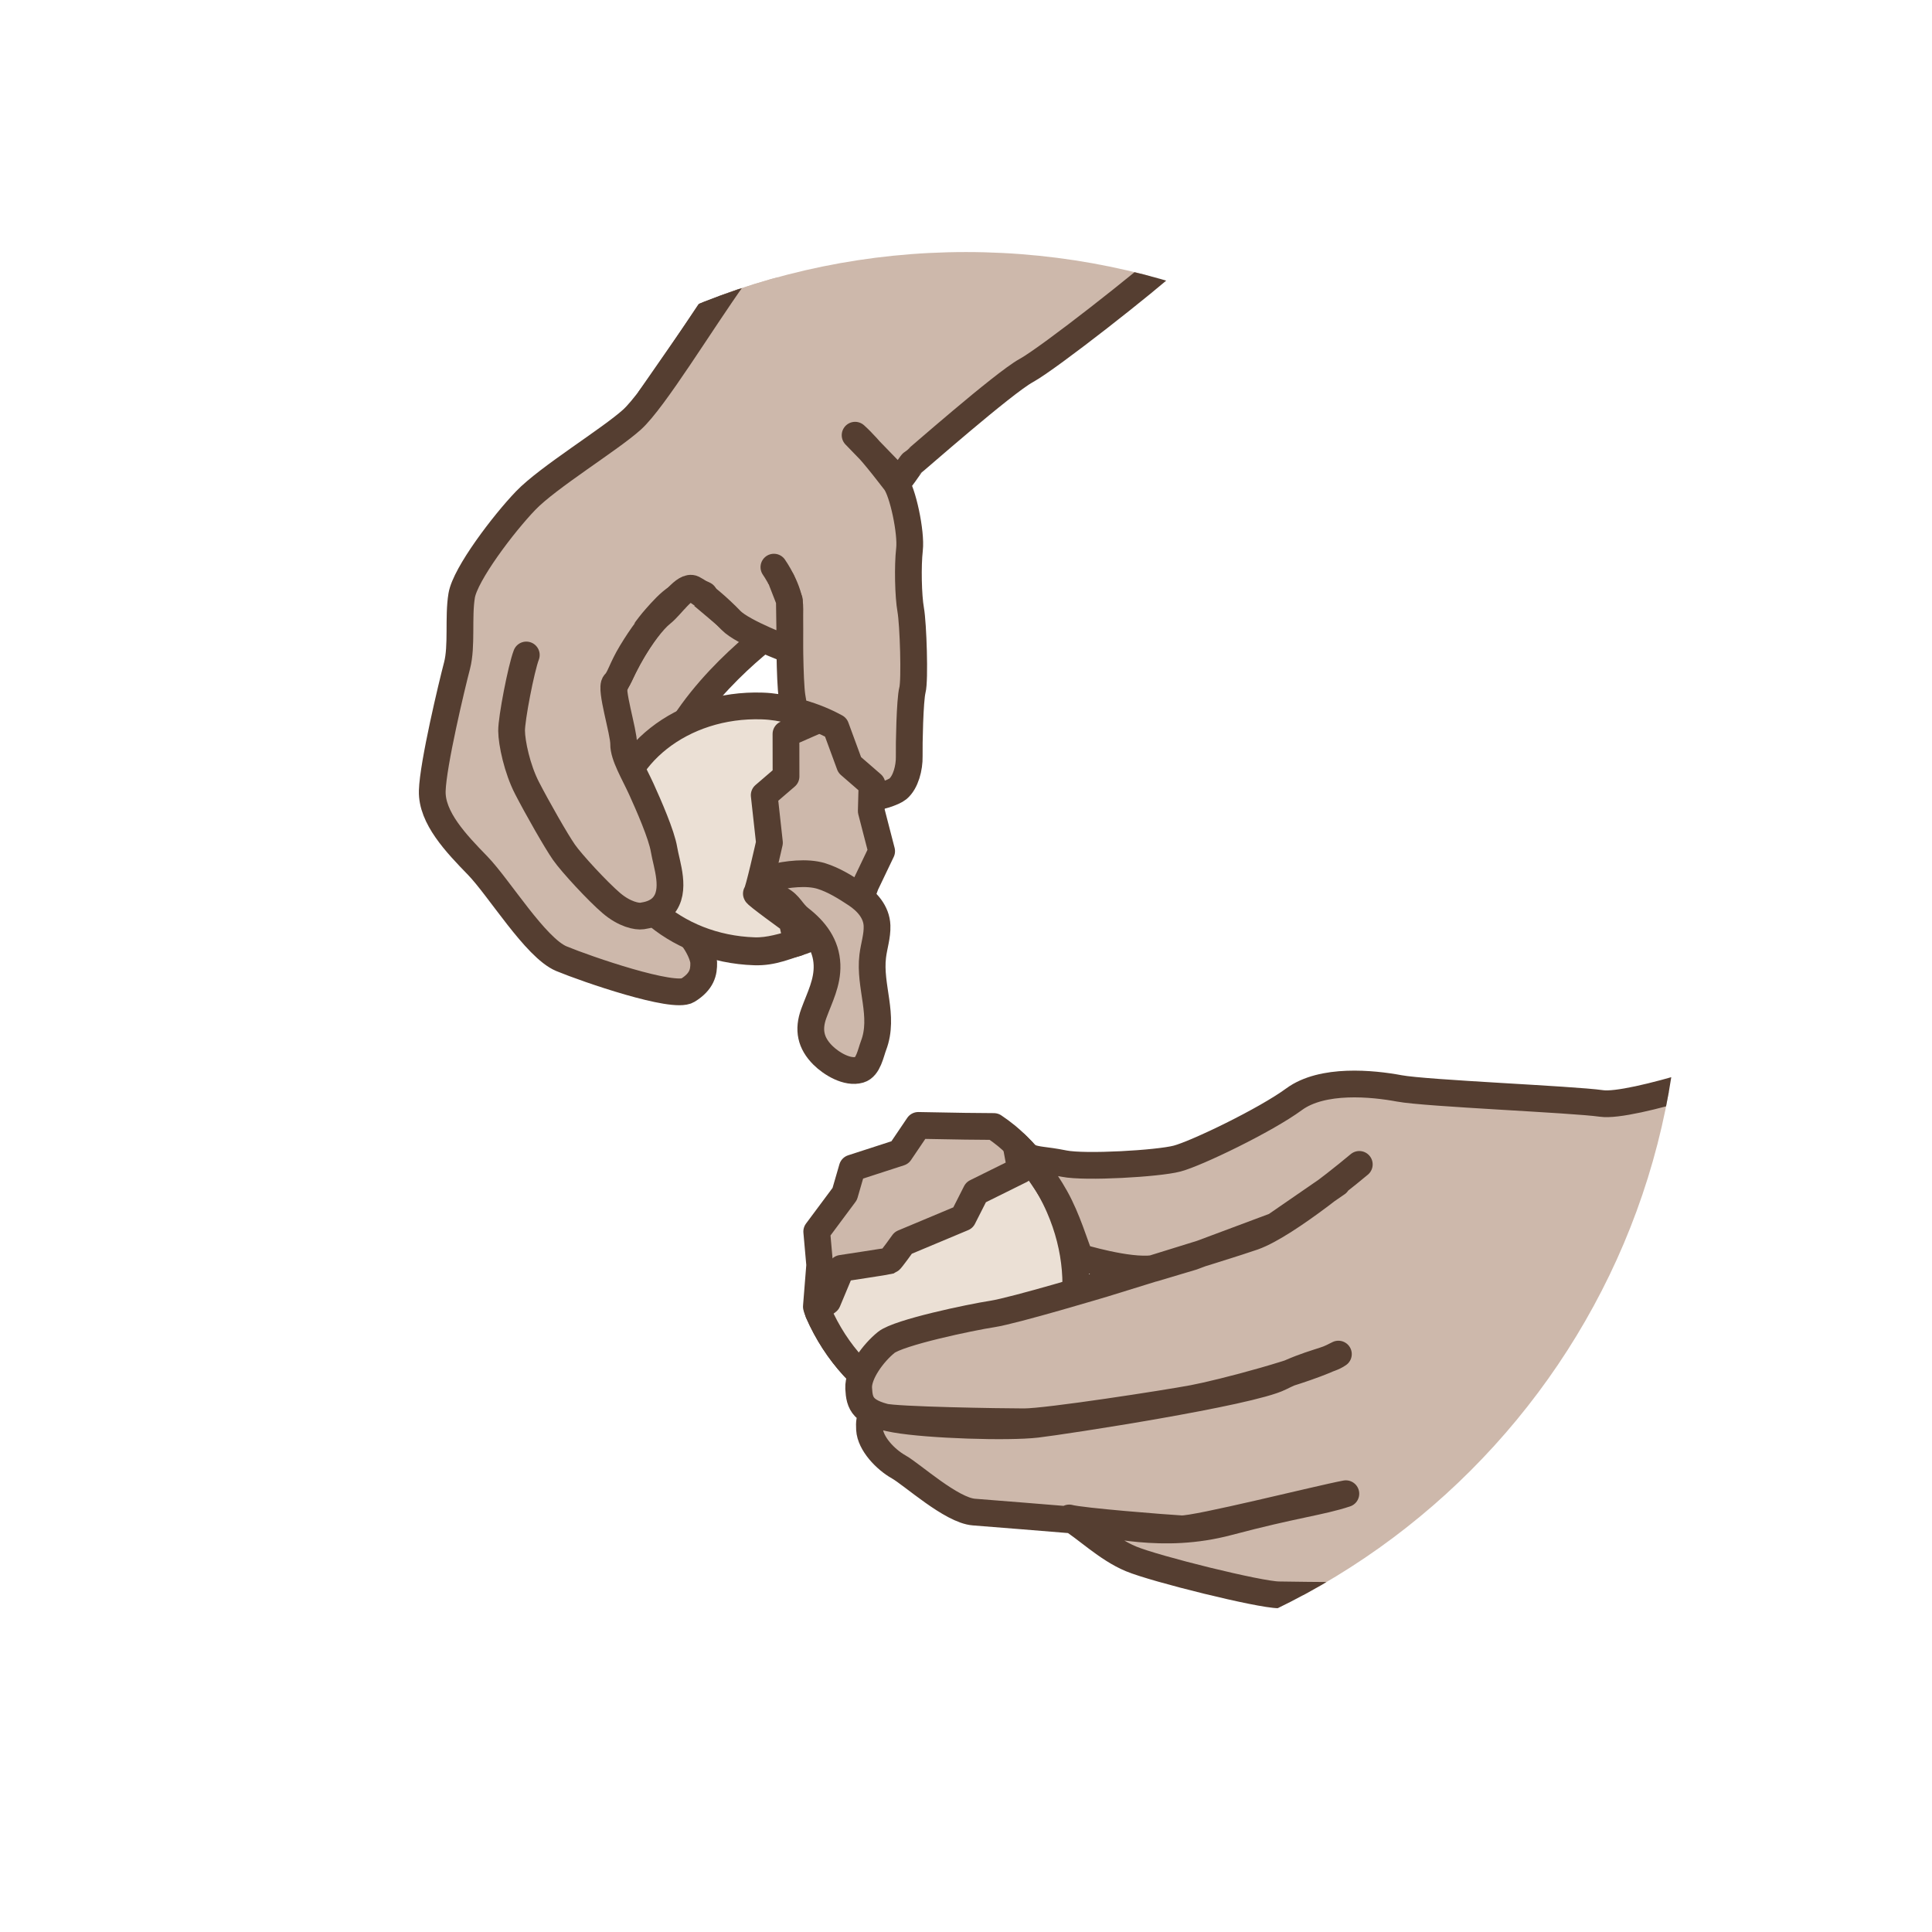
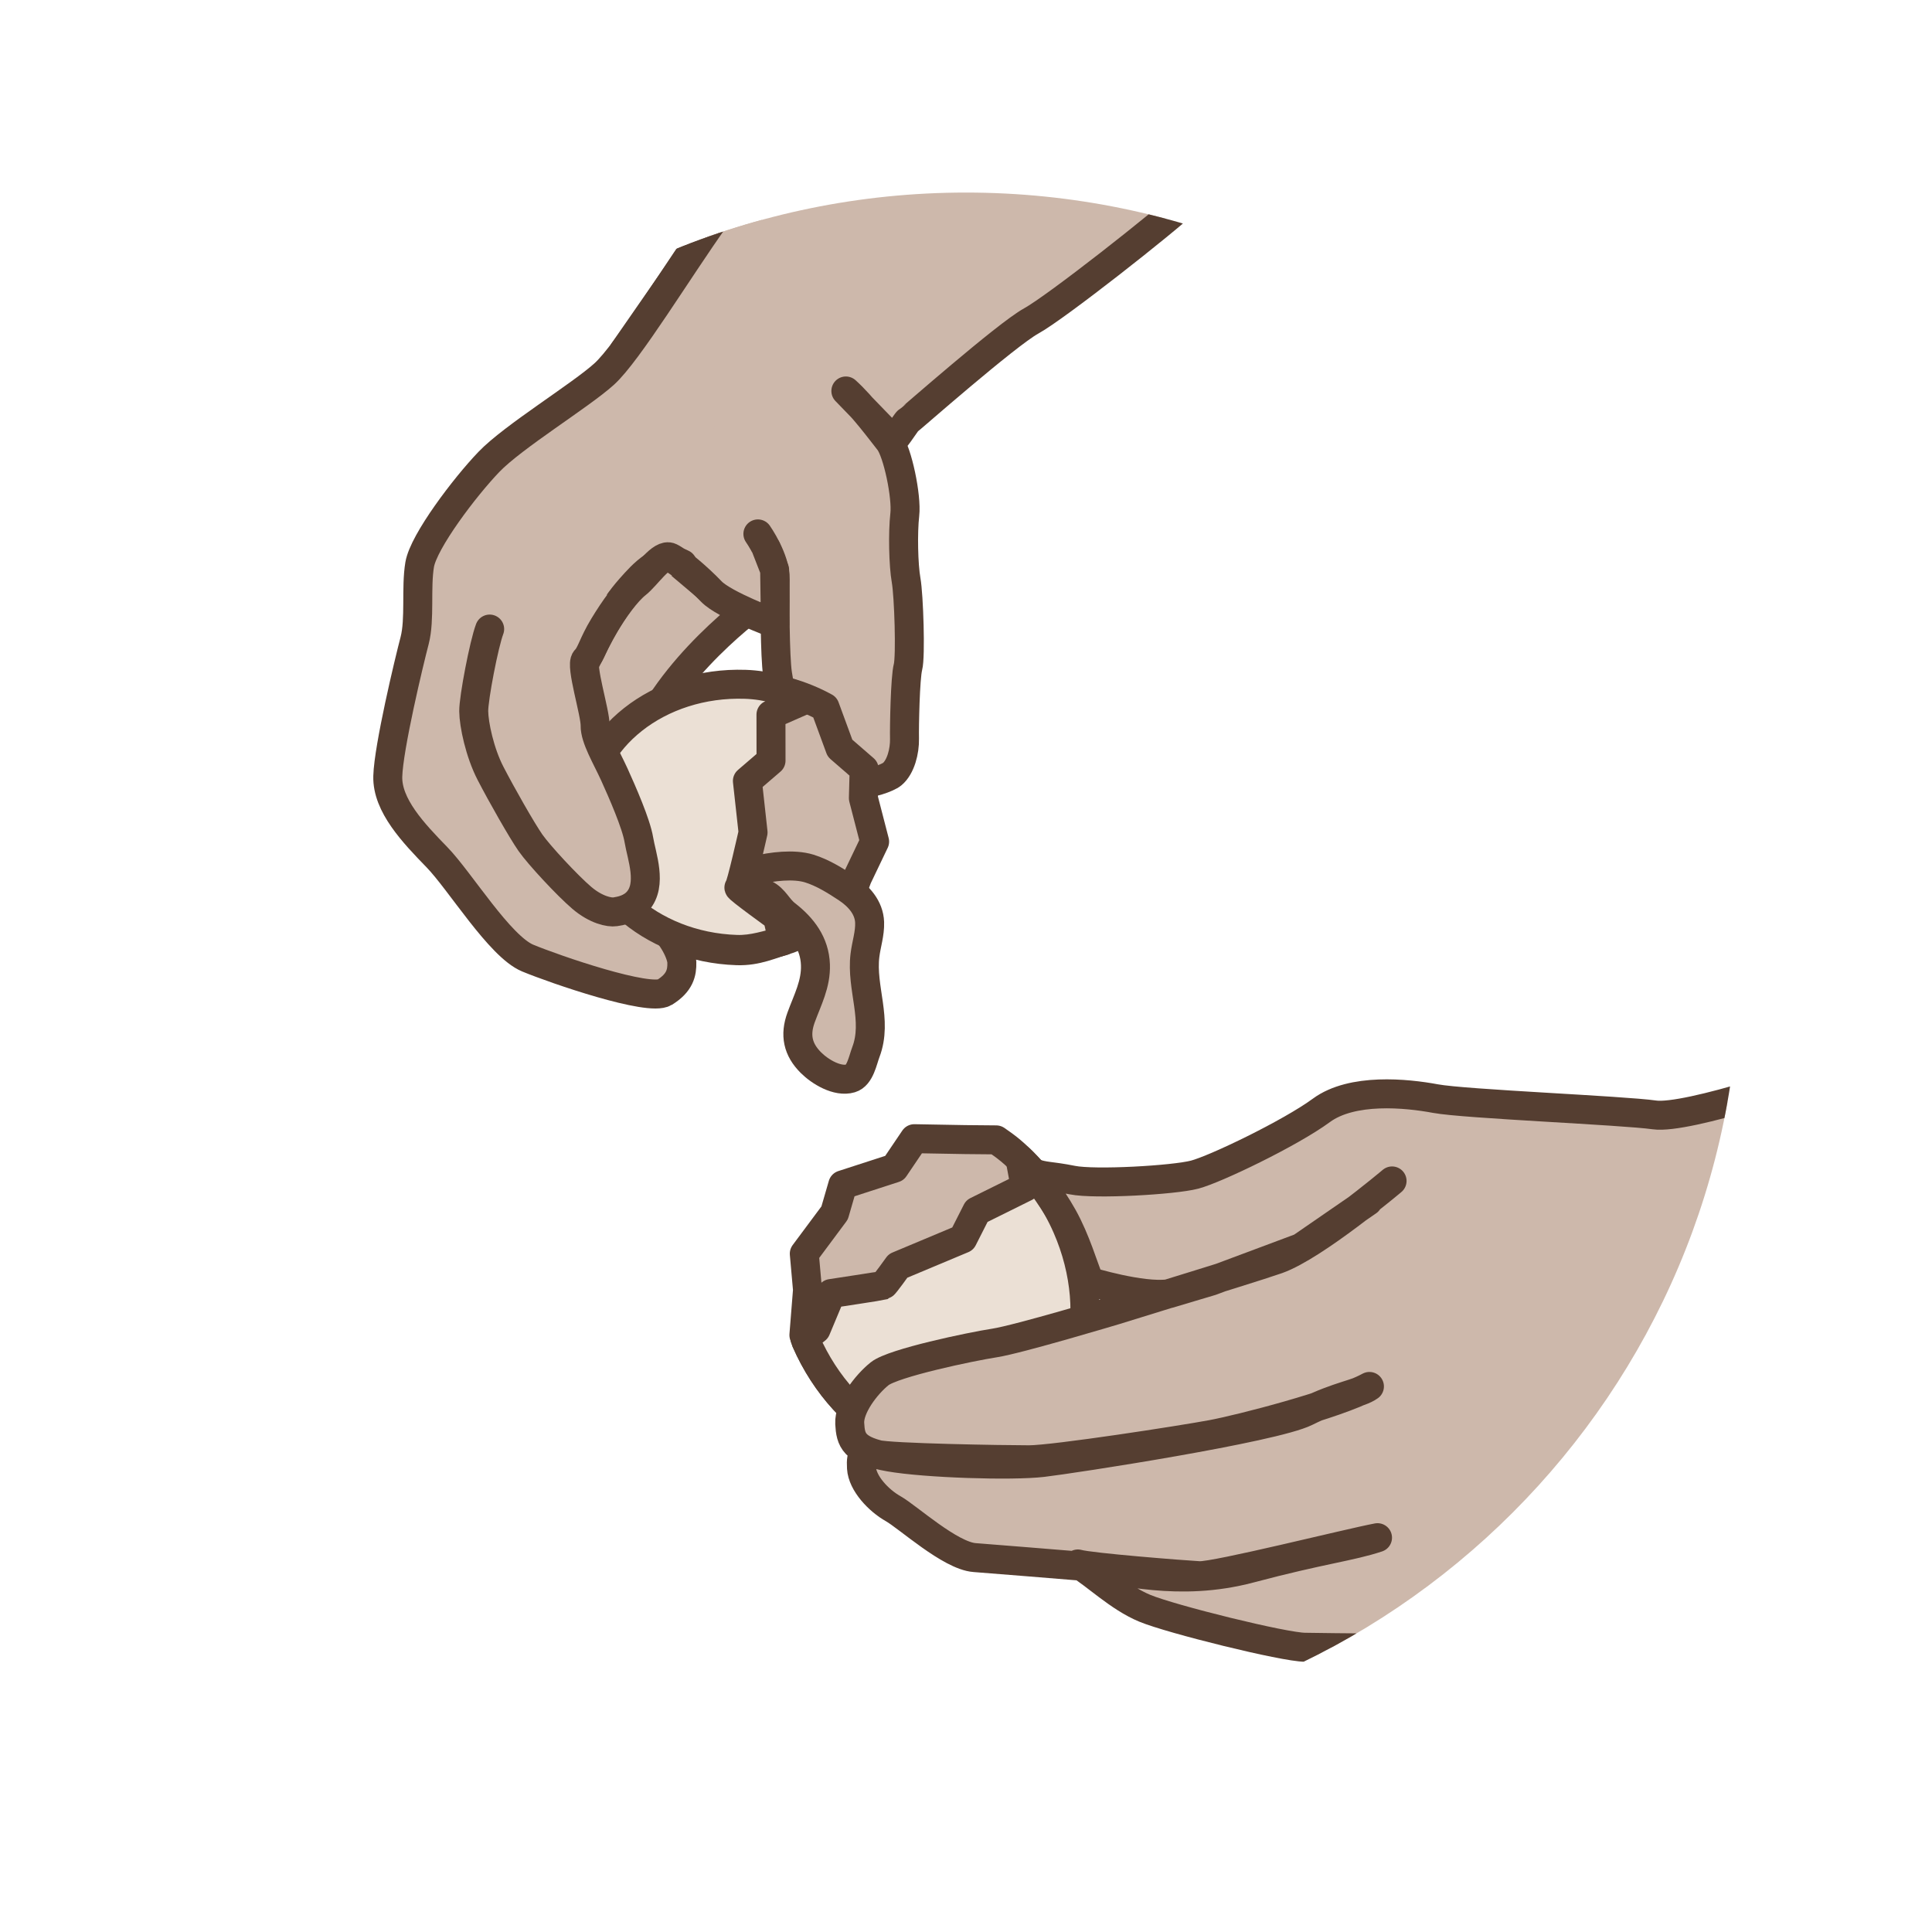
- <svg xmlns="http://www.w3.org/2000/svg" xmlns:xlink="http://www.w3.org/1999/xlink" version="1.1" id="Layer_1" x="0px" y="0px" width="65px" height="65px" viewBox="0 0 65 65" enable-background="new 0 0 65 65" xml:space="preserve">
+ <svg xmlns="http://www.w3.org/2000/svg" xmlns:xlink="http://www.w3.org/1999/xlink" version="1.1" id="Layer_1" x="0px" y="0px" width="60px" height="60px" viewBox="0 0 60 60" enable-background="new 0 0 60 60" xml:space="preserve">
  <g>
    <defs>
-       <path id="SVGID_1_" d="M32.499,56.52C19.255,56.52,8.48,45.744,8.48,32.5c0-13.246,10.774-24.02,24.019-24.02    c13.245,0,24.021,10.773,24.021,24.02C56.52,45.744,45.744,56.52,32.499,56.52z" />
+       <path id="SVGID_27_" d="M29.999,54.02C16.755,54.02,5.98,43.244,5.98,30c0-13.246,10.774-24.02,24.019-24.02    C43.244,5.98,54.02,16.754,54.02,30C54.02,43.244,43.244,54.02,29.999,54.02z" />
    </defs>
    <clipPath id="SVGID_2_">
-       <use xlink:href="#SVGID_1_" overflow="visible" />
+       <use xlink:href="#SVGID_27_" overflow="visible" />
    </clipPath>
-     <path clip-path="url(#SVGID_2_)" fill="#CDB8AB" stroke="#553E31" stroke-width="0.9" stroke-linecap="round" stroke-linejoin="round" stroke-miterlimit="10" d="   M26.254,21.063c0,0-2.588,1.771-3.738,4.179s-2.256,1.828-2.256,1.828l-1.184-4.681l4.314-3.392l1.689,0.999L26.254,21.063z" />
-     <path clip-path="url(#SVGID_2_)" fill="#CDB8AB" stroke="#553E31" stroke-width="0.9" stroke-linecap="round" stroke-linejoin="round" stroke-miterlimit="10" d="   M26.037,19.081c0,0,0.551,0.783,0.537,1.404c-0.014,0.619-0.008,2.412,0.072,2.942c0.078,0.529,0.406,2.21,0.934,2.625   s1.104,0.807,1.527,0.802c0.424-0.004,0.957-0.193,1.102-0.313c0.265-0.222,0.389-0.714,0.381-1.096s0.021-1.899,0.108-2.23   c0.087-0.33,0.027-2.223-0.058-2.696c-0.084-0.473-0.105-1.478-0.041-2.037c0.064-0.558-0.224-1.947-0.49-2.282   c-0.266-0.335-0.818-1.087-1.34-1.558l1.484,1.532c0.238-0.304,0.406-0.585,0.45-0.609c0.044-0.023,3.051-2.674,3.823-3.098   s4.117-3.058,4.857-3.752c0.74-0.696,2.728-3.312,3.245-4.041L27.85,3.12l-0.703,1.328l-1.443,3.05l-1.814,2.998L21.875,13.4   l-1.231,3.202l1.688,2.769l1.156,0.537l1.276,1.077l1.736,0.362" />
-     <path clip-path="url(#SVGID_2_)" fill="#CDB8AB" stroke="#553E31" stroke-width="0.9" stroke-linecap="round" stroke-linejoin="round" stroke-miterlimit="10" d="   M27.29,31.546l1.464-0.789l0.373-1.002l0.535-1.118l-0.349-1.35l0.024-0.901l-0.75-0.651l-0.467-1.27   c-0.717-0.392-1.551-0.642-2.461-0.673c-2.691-0.089-4.936,1.682-5.011,3.957c-0.075,2.273,2.048,4.188,4.739,4.276   c0.627,0.021,1.063-0.203,1.613-0.364L27.29,31.546z" />
-     <path clip-path="url(#SVGID_2_)" fill="#CDB8AB" stroke="#553E31" stroke-width="0.9" stroke-linecap="round" stroke-linejoin="round" stroke-miterlimit="10" d="   M27.543,3.394c0,0-1.75,4.357-2.85,5.896c-1.099,1.537-2.691,4.159-3.43,4.827c-0.737,0.667-2.83,1.945-3.578,2.726   c-0.748,0.778-2.03,2.47-2.152,3.192c-0.121,0.724,0.016,1.695-0.156,2.357c-0.174,0.662-0.809,3.315-0.834,4.217   c-0.025,0.9,0.8,1.766,1.523,2.509c0.723,0.743,1.951,2.773,2.822,3.136c0.87,0.36,3.772,1.356,4.251,1.063   c0.478-0.296,0.544-0.61,0.536-0.931c-0.01-0.32-0.398-1.014-0.76-1.179c-0.288-0.132-0.73-0.447-1.008-0.501l-1.89-1.272   c0,0-0.907-4.257-0.917-4.219c0.018-0.07,0.158-0.19,0.203-0.25c0.162-0.212,0.321-0.427,0.479-0.643   c0.311-0.426,0.674-0.809,0.908-1.285c0.389-0.794,0.795-1.599,1.384-2.265c0.39-0.439,0.967-1.103,1.62-0.76" />
-     <path clip-path="url(#SVGID_2_)" fill="#EBE0D5" stroke="#553E31" stroke-width="0.9" stroke-linecap="round" stroke-linejoin="round" stroke-miterlimit="10" d="   M26.645,30.979c0,0-1.254-0.904-1.196-0.917s0.438-1.711,0.438-1.711l-0.176-1.598l0.734-0.631l-0.002-1.429l1.093-0.48   c-0.59-0.239-1.196-0.438-1.889-0.461c-2.693-0.09-4.938,1.682-5.013,3.957c-0.075,2.272,2.048,4.188,4.741,4.276   c0.513,0.018,0.969-0.148,1.438-0.258L26.645,30.979z" />
-     <path clip-path="url(#SVGID_2_)" fill="#CDB8AB" stroke="#553E31" stroke-width="0.9" stroke-linecap="round" stroke-linejoin="round" stroke-miterlimit="10" d="   M26.294,19.527l0.263,0.674l0.014,0.946l-0.008,0.719c0,0-1.571-0.579-1.972-0.996c-0.399-0.418-0.989-0.923-1.272-1.062   c-0.284-0.139-0.729,0.569-1.049,0.822c-0.319,0.254-0.691,0.771-1.023,1.319s-0.389,0.868-0.56,1.036s0.303,1.651,0.295,2.046   c-0.007,0.395,0.349,0.977,0.597,1.521c0.247,0.545,0.68,1.53,0.762,2.031c0.082,0.502,0.426,1.385-0.036,1.906   c-0.217,0.246-0.531,0.302-0.702,0.328c-0.172,0.026-0.588-0.053-1.034-0.433c-0.446-0.379-1.333-1.335-1.596-1.712   s-0.903-1.502-1.239-2.154c-0.337-0.651-0.518-1.524-0.522-1.929c-0.005-0.405,0.321-2.098,0.495-2.553" />
-     <path clip-path="url(#SVGID_2_)" fill="#CDB8AB" stroke="#553E31" stroke-width="0.9" stroke-linecap="round" stroke-linejoin="round" stroke-miterlimit="10" d="   M35.635,40.607c-0.426-0.974-1.045-1.785-1.766-2.388c-0.14-0.115-0.285-0.22-0.431-0.319l-0.968-0.009l-1.575-0.028l-0.618,0.914   l-1.604,0.52l-0.253,0.872l-0.942,1.266l0.1,1.124l-0.112,1.402c0.025,0.063,0.038,0.127,0.065,0.189   c1.215,2.779,4.014,4.241,6.252,3.264C36.021,46.436,36.851,43.388,35.635,40.607z" />
-     <path clip-path="url(#SVGID_2_)" fill="#EBE0D5" stroke="#553E31" stroke-width="0.9" stroke-linecap="round" stroke-linejoin="round" stroke-miterlimit="10" d="   M35.635,40.607c-0.362-0.829-0.868-1.538-1.455-2.104l0.16,0.863l-1.504,0.745L32.4,40.971l-2.012,0.843   c0,0-0.421,0.591-0.463,0.604c-0.043,0.015-1.617,0.254-1.617,0.254l-0.464,1.11l-0.347,0.271c0.014,0.032,0.02,0.065,0.033,0.098   c1.215,2.779,4.014,4.241,6.252,3.264C36.021,46.436,36.851,43.388,35.635,40.607z" />
-     <path clip-path="url(#SVGID_2_)" fill="#CDB8AB" stroke="#553E31" stroke-width="0.9" stroke-linecap="round" stroke-linejoin="round" stroke-miterlimit="10" d="   M45.732,39.175c0,0-2.398,2.023-3.562,2.437c-0.23,0.081-0.763,0.252-1.399,0.451c-1.422,0.446-3.365,1.039-3.625,1.123   c0,0-3.027,0.909-3.758,1.021s-3.149,0.619-3.57,0.956c-0.422,0.338-0.957,1.041-0.929,1.547s0.112,0.844,1.237,1.04   c1.125,0.197,3.796,0.281,4.752,0.169s7.17-1.068,8.182-1.574c1.013-0.507,1.659-0.563,1.969-0.788   c-1.041,0.563-3.992,1.322-4.893,1.49c-0.9,0.169-4.893,0.788-5.68,0.788s-4.33-0.057-4.724-0.169s-0.507-0.057-0.478,0.422   c0.027,0.478,0.533,1.012,0.983,1.265s1.771,1.463,2.53,1.519c0.76,0.057,2.447,0.197,3.487,0.281s2.84,0.646,5.062,0.057   c2.221-0.591,3.121-0.675,3.964-0.956c-0.899,0.168-5.032,1.209-5.539,1.181s-3.374-0.253-3.768-0.365   c0.534,0.309,1.265,1.04,2.081,1.377c0.814,0.338,4.33,1.21,4.977,1.21s4.105,0.112,5.904-0.197c1.8-0.31,6.691-2.671,7.479-3.318   c0.787-0.646,5.202-3.599,6.467-4.273s5.511-2.98,7.339-3.937s0.955-13.806,0.955-13.806l-2.98,2.644c0,0-7,3.964-8.098,4.555   c-1.096,0.591-5.229,1.94-6.213,1.8c-0.984-0.141-5.905-0.338-6.805-0.507c-0.9-0.168-2.587-0.337-3.543,0.366   s-3.289,1.827-3.937,1.996c-0.646,0.169-3.093,0.31-3.796,0.169s-0.862-0.094-1.229-0.234c0,0,0.553,0.69,0.934,1.373   c0.408,0.73,0.646,1.574,0.829,2.01c0,0,1.61,0.494,2.454,0.382l1.328-0.396l2.783-1.04l2.081-1.435" />
-     <path clip-path="url(#SVGID_2_)" fill="#CDB8AB" stroke="#553E31" stroke-width="0.9" stroke-linecap="round" stroke-linejoin="round" stroke-miterlimit="10" d="   M25.563,29.847c0.121,0.163,0.521,0.333,0.695,0.42c0.309,0.155,0.385,0.427,0.657,0.638c0.509,0.395,0.885,0.888,0.909,1.556   c0.021,0.6-0.246,1.091-0.445,1.636s-0.108,0.993,0.305,1.405c0.281,0.28,0.822,0.611,1.236,0.488   c0.292-0.086,0.373-0.56,0.469-0.813c0.381-0.997-0.152-1.992-0.027-3.009c0.041-0.341,0.157-0.673,0.145-1.022   c-0.017-0.466-0.341-0.819-0.709-1.063c-0.361-0.238-0.751-0.482-1.168-0.611c-0.483-0.147-1.156-0.062-1.643,0.055L25.563,29.847z   " />
+     <path clip-path="url(#SVGID_2_)" fill="#CDB8AB" stroke="#553E31" stroke-width="0.9" stroke-linecap="round" stroke-linejoin="round" stroke-miterlimit="10" d="   M23.754,18.563c0,0-2.588,1.771-3.738,4.179s-2.256,1.828-2.256,1.828l-1.184-4.681l4.314-3.392l1.689,0.999L23.754,18.563z" />
+     <path clip-path="url(#SVGID_2_)" fill="#CDB8AB" stroke="#553E31" stroke-width="0.9" stroke-linecap="round" stroke-linejoin="round" stroke-miterlimit="10" d="   M23.537,16.581c0,0,0.551,0.783,0.537,1.404c-0.014,0.619-0.008,2.412,0.072,2.942c0.078,0.529,0.406,2.21,0.934,2.625   s1.104,0.807,1.527,0.802c0.424-0.004,0.957-0.193,1.102-0.313c0.265-0.222,0.389-0.714,0.381-1.096s0.021-1.899,0.108-2.23   c0.087-0.33,0.027-2.223-0.058-2.696c-0.084-0.473-0.105-1.478-0.041-2.037c0.064-0.558-0.224-1.947-0.49-2.282   c-0.266-0.335-0.818-1.087-1.34-1.558l1.484,1.532c0.238-0.304,0.406-0.585,0.45-0.609c0.044-0.023,3.051-2.674,3.823-3.098   s4.117-3.058,4.857-3.752c0.74-0.696,2.728-3.312,3.245-4.041L25.35,0.62l-0.703,1.328l-1.443,3.05l-1.814,2.998L19.375,10.9   l-1.231,3.202l1.688,2.769l1.156,0.537l1.276,1.077l1.736,0.362" />
+     <path clip-path="url(#SVGID_2_)" fill="#CDB8AB" stroke="#553E31" stroke-width="0.9" stroke-linecap="round" stroke-linejoin="round" stroke-miterlimit="10" d="   M24.79,29.046l1.464-0.789l0.373-1.002l0.535-1.118l-0.349-1.35l0.024-0.901l-0.75-0.651l-0.467-1.27   c-0.717-0.392-1.551-0.642-2.461-0.673c-2.691-0.089-4.936,1.682-5.011,3.957c-0.075,2.273,2.048,4.188,4.739,4.276   c0.627,0.021,1.063-0.203,1.613-0.364L24.79,29.046z" />
+     <path clip-path="url(#SVGID_2_)" fill="#CDB8AB" stroke="#553E31" stroke-width="0.9" stroke-linecap="round" stroke-linejoin="round" stroke-miterlimit="10" d="   M25.043,0.894c0,0-1.75,4.357-2.85,5.896c-1.099,1.537-2.691,4.159-3.43,4.827c-0.737,0.667-2.83,1.945-3.578,2.726   c-0.748,0.778-2.03,2.47-2.152,3.192c-0.121,0.724,0.016,1.695-0.156,2.357c-0.174,0.662-0.809,3.315-0.834,4.217   c-0.025,0.9,0.8,1.766,1.523,2.509c0.723,0.743,1.951,2.773,2.822,3.136c0.87,0.36,3.772,1.356,4.251,1.063   c0.478-0.296,0.544-0.61,0.536-0.931c-0.01-0.32-0.398-1.014-0.76-1.179c-0.288-0.132-0.73-0.447-1.008-0.501l-1.89-1.272   c0,0-0.907-4.257-0.917-4.219c0.018-0.07,0.158-0.19,0.203-0.25c0.162-0.212,0.321-0.427,0.479-0.643   c0.311-0.426,0.674-0.809,0.908-1.285c0.389-0.794,0.795-1.599,1.384-2.265c0.39-0.439,0.967-1.103,1.62-0.76" />
+     <path clip-path="url(#SVGID_2_)" fill="#EBE0D5" stroke="#553E31" stroke-width="0.9" stroke-linecap="round" stroke-linejoin="round" stroke-miterlimit="10" d="   M24.145,28.479c0,0-1.254-0.904-1.196-0.917s0.438-1.711,0.438-1.711l-0.176-1.598l0.734-0.631l-0.002-1.429l1.093-0.48   c-0.59-0.239-1.196-0.438-1.889-0.461c-2.693-0.09-4.938,1.682-5.013,3.957c-0.075,2.272,2.048,4.188,4.741,4.276   c0.513,0.018,0.969-0.148,1.438-0.258L24.145,28.479z" />
+     <path clip-path="url(#SVGID_2_)" fill="#CDB8AB" stroke="#553E31" stroke-width="0.9" stroke-linecap="round" stroke-linejoin="round" stroke-miterlimit="10" d="   M23.794,17.027l0.263,0.674l0.014,0.946l-0.008,0.719c0,0-1.571-0.579-1.972-0.996c-0.399-0.418-0.989-0.923-1.272-1.062   c-0.284-0.139-0.729,0.569-1.049,0.822c-0.319,0.254-0.691,0.771-1.023,1.319s-0.389,0.868-0.56,1.036s0.303,1.651,0.295,2.046   c-0.007,0.395,0.349,0.977,0.597,1.521c0.247,0.545,0.68,1.53,0.762,2.031c0.082,0.502,0.426,1.385-0.036,1.906   c-0.217,0.246-0.531,0.302-0.702,0.328c-0.172,0.026-0.588-0.053-1.034-0.433c-0.446-0.379-1.333-1.335-1.596-1.712   s-0.903-1.502-1.239-2.154c-0.337-0.651-0.518-1.524-0.522-1.929c-0.005-0.405,0.321-2.098,0.495-2.553" />
+     <path clip-path="url(#SVGID_2_)" fill="#CDB8AB" stroke="#553E31" stroke-width="0.9" stroke-linecap="round" stroke-linejoin="round" stroke-miterlimit="10" d="   M33.135,38.107c-0.426-0.974-1.045-1.785-1.766-2.388c-0.14-0.115-0.285-0.22-0.431-0.319l-0.968-0.009l-1.575-0.028l-0.618,0.914   l-1.604,0.52l-0.253,0.872l-0.942,1.266l0.1,1.124l-0.112,1.402c0.025,0.063,0.038,0.127,0.065,0.189   c1.215,2.779,4.014,4.241,6.252,3.264C33.521,43.936,34.351,40.888,33.135,38.107z" />
+     <path clip-path="url(#SVGID_2_)" fill="#EBE0D5" stroke="#553E31" stroke-width="0.9" stroke-linecap="round" stroke-linejoin="round" stroke-miterlimit="10" d="   M33.135,38.107c-0.362-0.829-0.868-1.538-1.455-2.104l0.16,0.863l-1.504,0.745L29.9,38.471l-2.012,0.843   c0,0-0.421,0.591-0.463,0.604c-0.043,0.015-1.617,0.254-1.617,0.254l-0.464,1.11l-0.347,0.271c0.014,0.032,0.02,0.065,0.033,0.098   c1.215,2.779,4.014,4.241,6.252,3.264C33.521,43.936,34.351,40.888,33.135,38.107z" />
+     <path clip-path="url(#SVGID_2_)" fill="#CDB8AB" stroke="#553E31" stroke-width="0.9" stroke-linecap="round" stroke-linejoin="round" stroke-miterlimit="10" d="   M43.232,36.675c0,0-2.398,2.023-3.562,2.437c-0.23,0.081-0.763,0.252-1.399,0.451c-1.422,0.446-3.365,1.039-3.625,1.123   c0,0-3.027,0.909-3.758,1.021s-3.149,0.619-3.57,0.956c-0.422,0.338-0.957,1.041-0.929,1.547s0.112,0.844,1.237,1.04   c1.125,0.197,3.796,0.281,4.752,0.169s7.17-1.068,8.182-1.574c1.013-0.507,1.659-0.563,1.969-0.788   c-1.041,0.563-3.992,1.322-4.893,1.49c-0.9,0.169-4.893,0.788-5.68,0.788s-4.33-0.057-4.724-0.169s-0.507-0.057-0.478,0.422   c0.027,0.478,0.533,1.012,0.983,1.265s1.771,1.463,2.53,1.519c0.76,0.057,2.447,0.197,3.487,0.281s2.84,0.646,5.062,0.057   c2.221-0.591,3.121-0.675,3.964-0.956c-0.899,0.168-5.032,1.209-5.539,1.181s-3.374-0.253-3.768-0.365   c0.534,0.309,1.265,1.04,2.081,1.377c0.814,0.338,4.33,1.21,4.977,1.21s4.105,0.112,5.904-0.197c1.8-0.31,6.691-2.671,7.479-3.318   c0.787-0.646,5.202-3.599,6.467-4.273s5.511-2.98,7.339-3.937s0.955-13.806,0.955-13.806l-2.98,2.644c0,0-7,3.964-8.098,4.555   c-1.096,0.591-5.229,1.94-6.213,1.8c-0.984-0.141-5.905-0.338-6.805-0.507c-0.9-0.168-2.587-0.337-3.543,0.366   s-3.289,1.827-3.937,1.996c-0.646,0.169-3.093,0.31-3.796,0.169s-0.862-0.094-1.229-0.234c0,0,0.553,0.69,0.934,1.373   c0.408,0.73,0.646,1.574,0.829,2.01c0,0,1.61,0.494,2.454,0.382l1.328-0.396l2.783-1.04l2.081-1.435" />
+     <path clip-path="url(#SVGID_2_)" fill="#CDB8AB" stroke="#553E31" stroke-width="0.9" stroke-linecap="round" stroke-linejoin="round" stroke-miterlimit="10" d="   M23.063,27.347c0.121,0.163,0.521,0.333,0.695,0.42c0.309,0.155,0.385,0.427,0.657,0.638c0.509,0.395,0.885,0.888,0.909,1.556   c0.021,0.6-0.246,1.091-0.445,1.636s-0.108,0.993,0.305,1.405c0.281,0.28,0.822,0.611,1.236,0.488   c0.292-0.086,0.373-0.56,0.469-0.813c0.381-0.997-0.152-1.992-0.027-3.009c0.041-0.341,0.157-0.673,0.145-1.022   c-0.017-0.466-0.341-0.819-0.709-1.063c-0.361-0.238-0.751-0.482-1.168-0.611c-0.483-0.147-1.156-0.062-1.643,0.055L23.063,27.347z   " />
  </g>
</svg>
